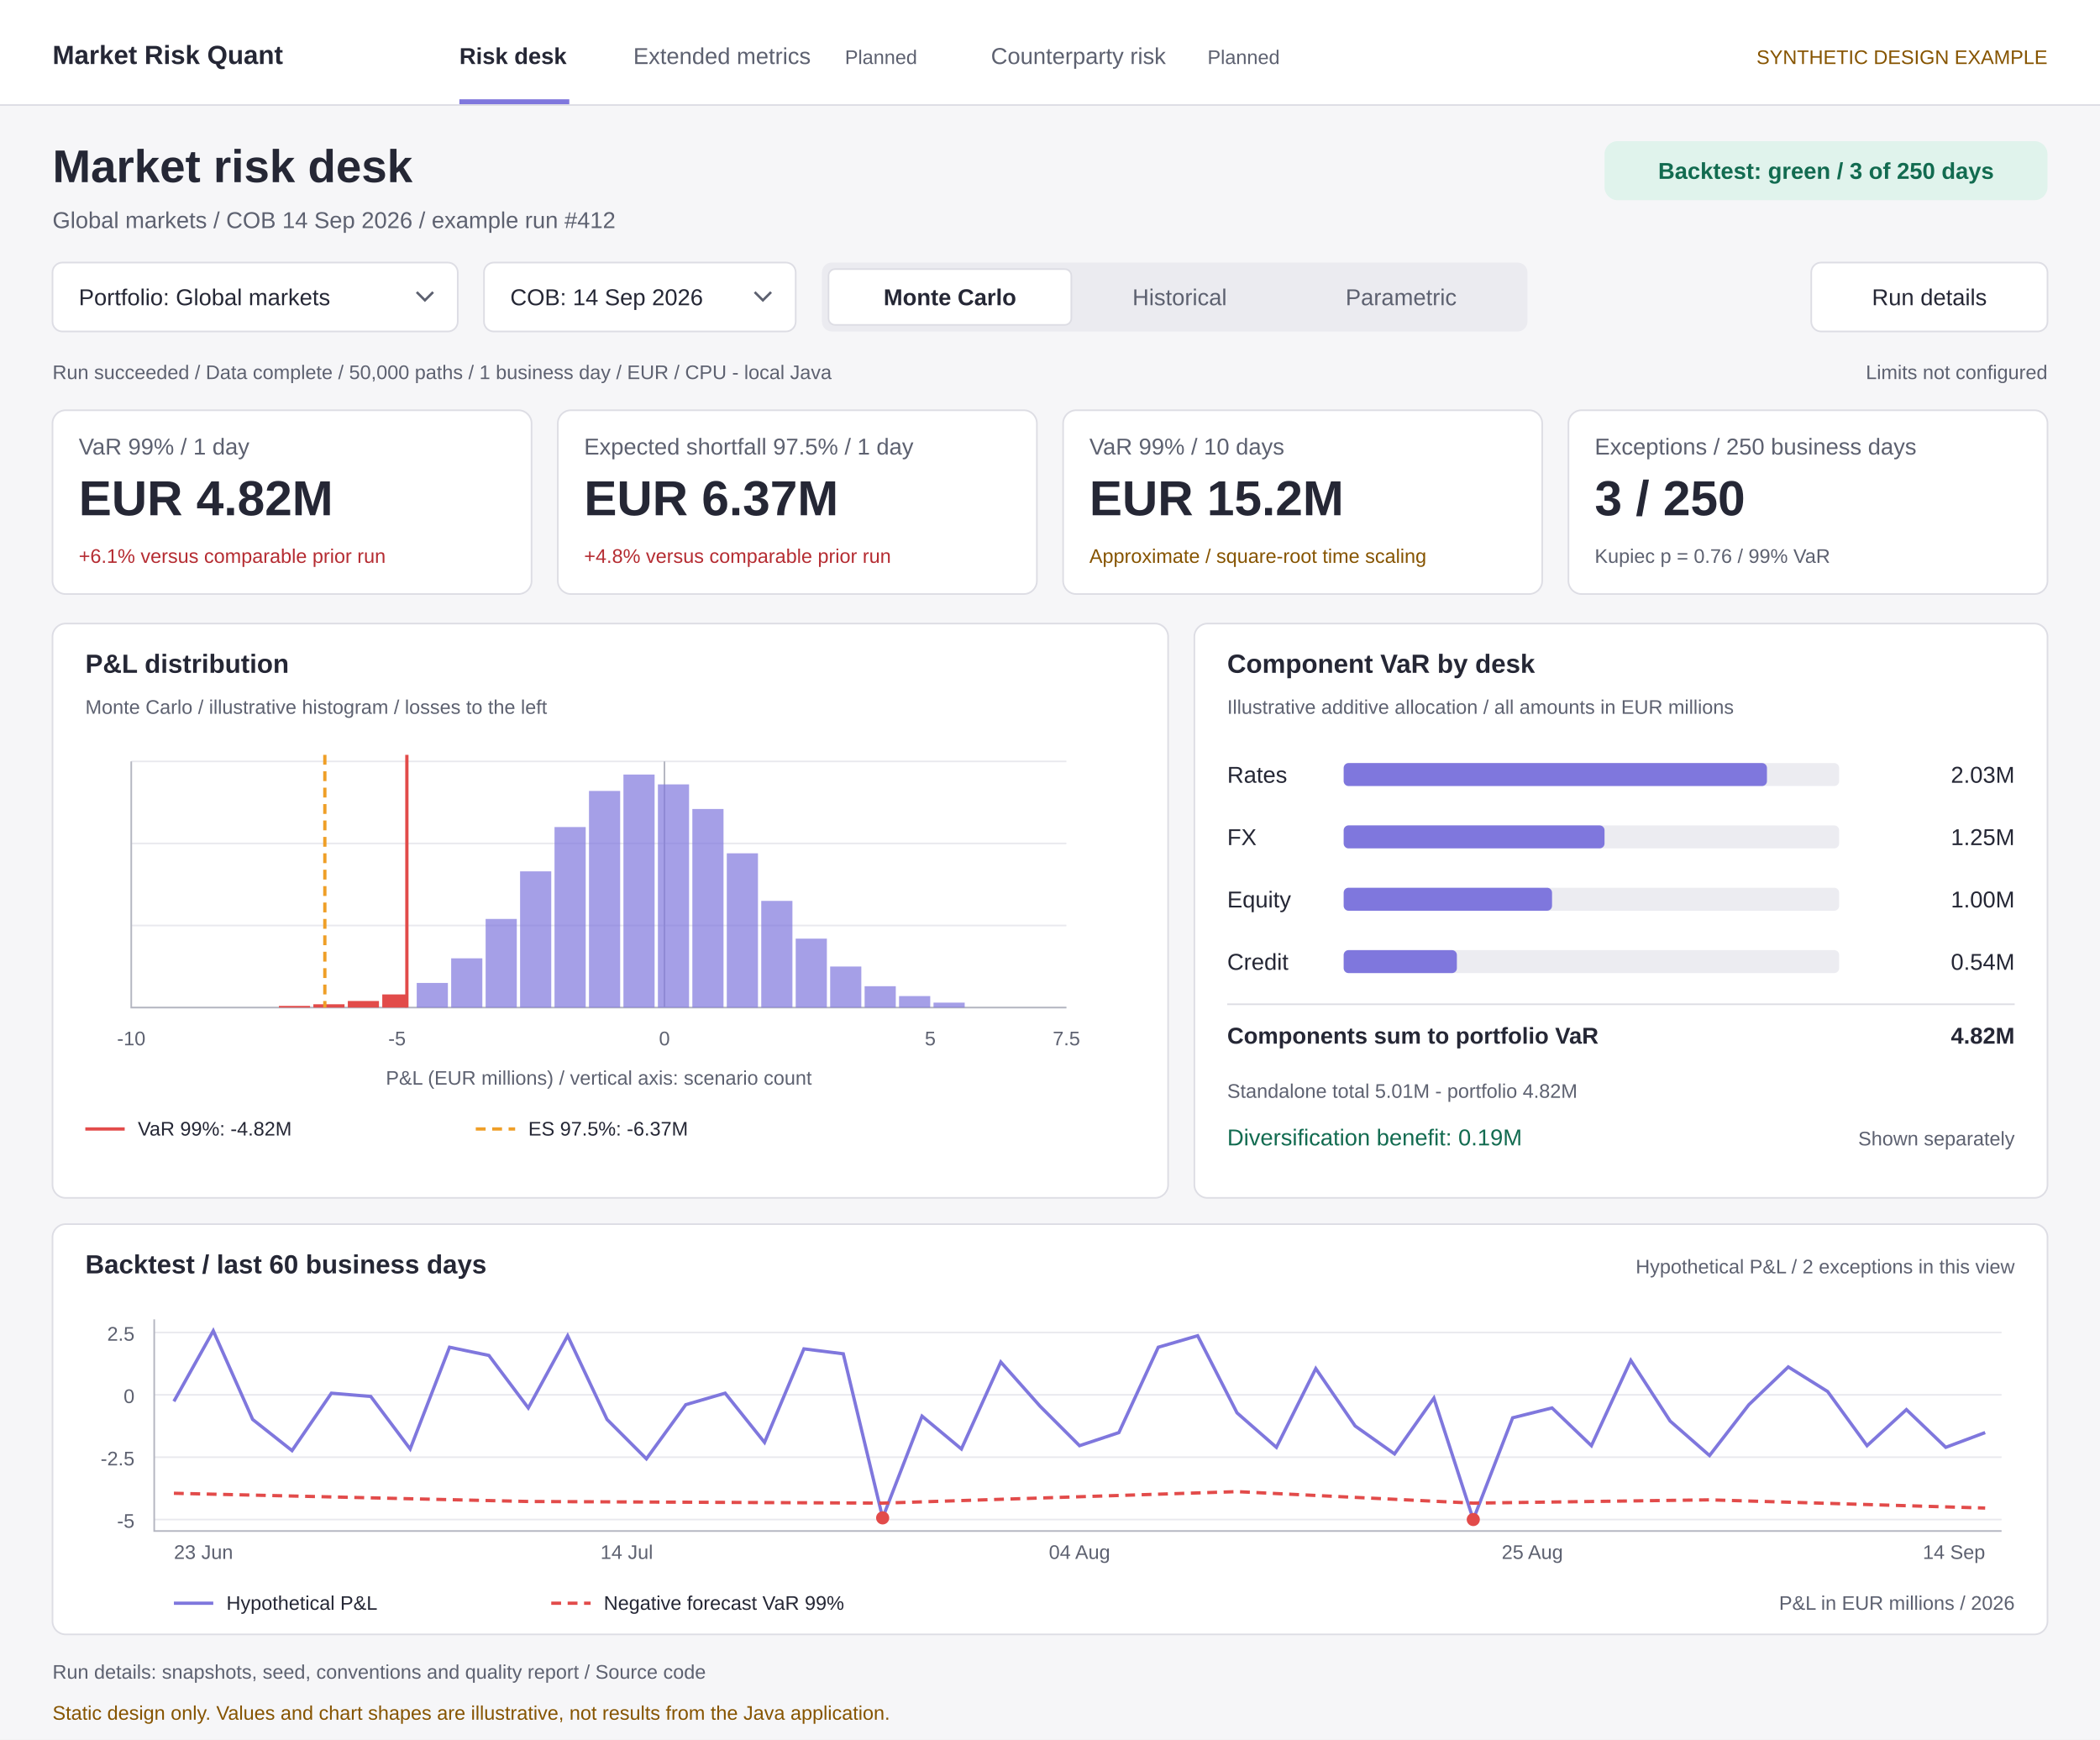
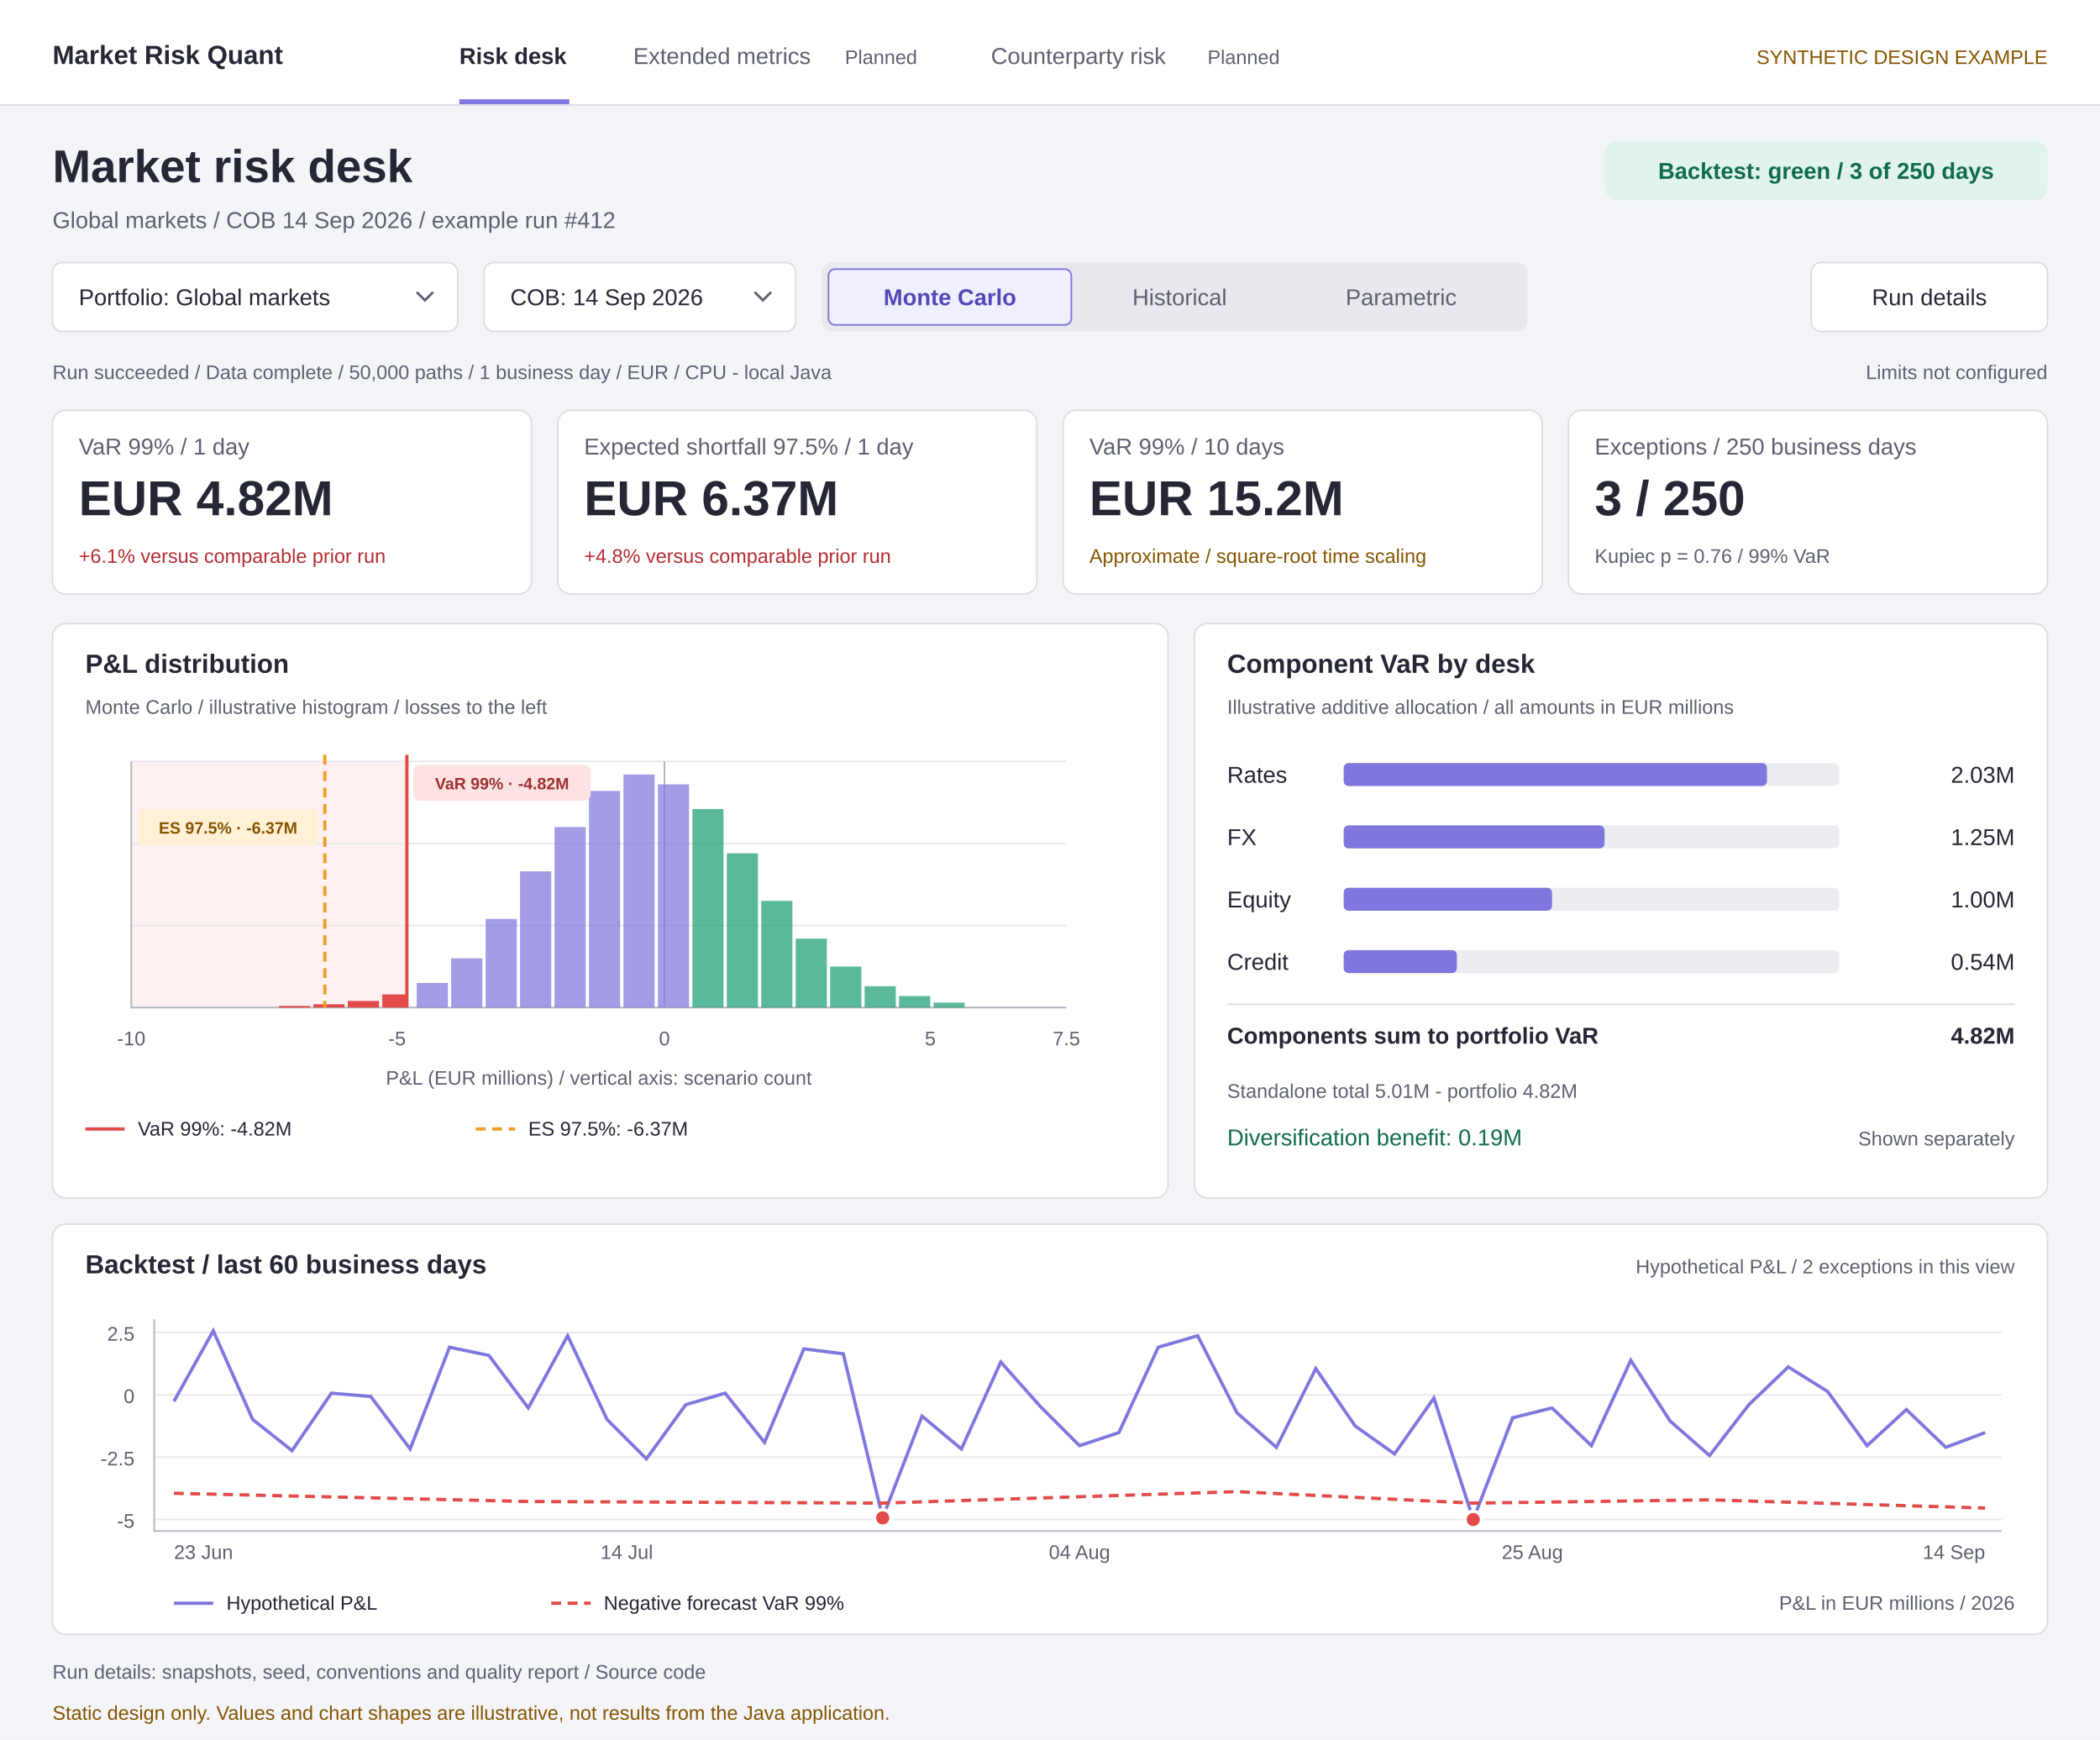
<svg xmlns="http://www.w3.org/2000/svg" width="1280" height="1060" viewBox="0 0 1280 1060" role="img" aria-labelledby="title description">
-   <rect width="1280" height="1060" fill="#F6F6F8" />
+   <rect width="1280" height="1060" fill="#F4F5F8" />
  <rect width="1280" height="64" fill="#FFFFFF" />
  <path d="M0 64H1280" stroke="#DDDDE4" />
  <text x="32" y="39" font-family="Arial, Helvetica, sans-serif" fill="#252735" font-size="16px" font-weight="700">Market Risk Quant</text>
  <text x="280" y="39" font-weight="700" font-family="Arial, Helvetica, sans-serif" fill="#252735" font-size="14px">Risk desk</text>
  <path d="M280 62H347" stroke="#7F77DD" stroke-width="3" />
  <text x="386" y="39" font-family="Arial, Helvetica, sans-serif" fill="#5D6170" font-size="14px">Extended metrics</text>
  <text x="515" y="39" font-family="Arial, Helvetica, sans-serif" fill="#5D6170" font-size="12px">Planned</text>
  <text x="604" y="39" font-family="Arial, Helvetica, sans-serif" fill="#5D6170" font-size="14px">Counterparty risk</text>
  <text x="736" y="39" font-family="Arial, Helvetica, sans-serif" fill="#5D6170" font-size="12px">Planned</text>
  <text x="1248" y="39" text-anchor="end" font-family="Arial, Helvetica, sans-serif" fill="#865400" font-size="12px">SYNTHETIC DESIGN EXAMPLE</text>
  <text x="32" y="111" font-size="28" font-weight="700" font-family="Arial, Helvetica, sans-serif" fill="#252735">Market risk desk</text>
  <text x="32" y="139" font-family="Arial, Helvetica, sans-serif" fill="#5D6170" font-size="14px">Global markets / COB 14 Sep 2026 / example run #412</text>
  <rect x="978" y="86" width="270" height="36" rx="8" fill="#E0F3EC" />
  <text x="1113" y="109" text-anchor="middle" font-weight="700" font-family="Arial, Helvetica, sans-serif" fill="#126B50" font-size="14px">Backtest: green / 3 of 250 days</text>
  <rect x="32" y="160" width="247" height="42" rx="6" fill="#FFFFFF" stroke="#DDDDE4" />
  <text x="48" y="186" font-family="Arial, Helvetica, sans-serif" fill="#252735" font-size="14px">Portfolio: Global markets</text>
  <path d="M254 178l5 5 5-5" fill="none" stroke="#5D6170" stroke-width="1.5" />
  <rect x="295" y="160" width="190" height="42" rx="6" fill="#FFFFFF" stroke="#DDDDE4" />
  <text x="311" y="186" font-family="Arial, Helvetica, sans-serif" fill="#252735" font-size="14px">COB: 14 Sep 2026</text>
  <path d="M460 178l5 5 5-5" fill="none" stroke="#5D6170" stroke-width="1.5" />
-   <rect x="501" y="160" width="430" height="42" rx="6" fill="#EBEBF0" />
-   <rect x="505" y="164" width="148" height="34" rx="4" fill="#FFFFFF" stroke="#DDDDE4" />
-   <text x="579" y="186" text-anchor="middle" font-weight="700" font-family="Arial, Helvetica, sans-serif" fill="#252735" font-size="14px">Monte Carlo</text>
+   <rect x="501" y="160" width="430" height="42" rx="6" fill="#E8E8EE" />
+   <rect x="505" y="164" width="148" height="34" rx="4" fill="#F0EFFE" stroke="#7F77DD" />
+   <text x="579" y="186" text-anchor="middle" font-weight="700" font-family="Arial, Helvetica, sans-serif" fill="#5148B7" font-size="14px">Monte Carlo</text>
  <text x="719" y="186" text-anchor="middle" font-family="Arial, Helvetica, sans-serif" fill="#5D6170" font-size="14px">Historical</text>
  <text x="854" y="186" text-anchor="middle" font-family="Arial, Helvetica, sans-serif" fill="#5D6170" font-size="14px">Parametric</text>
  <rect x="1104" y="160" width="144" height="42" rx="6" fill="#FFFFFF" stroke="#DDDDE4" />
  <text x="1176" y="186" text-anchor="middle" font-family="Arial, Helvetica, sans-serif" fill="#252735" font-size="14px">Run details</text>
  <text x="32" y="231" font-family="Arial, Helvetica, sans-serif" fill="#5D6170" font-size="12px">Run succeeded / Data complete / 50,000 paths / 1 business day / EUR / CPU - local Java</text>
  <text x="1248" y="231" text-anchor="end" font-family="Arial, Helvetica, sans-serif" fill="#5D6170" font-size="12px">Limits not configured</text>
  <rect x="32" y="250" width="292" height="112" rx="8" fill="#FFFFFF" stroke="#DDDDE4" />
  <text x="48" y="277" font-family="Arial, Helvetica, sans-serif" fill="#5D6170" font-size="14px">VaR 99% / 1 day</text>
  <text x="48" y="314" font-family="Arial, Helvetica, sans-serif" fill="#252735" font-size="30px" font-weight="700">EUR 4.82M</text>
  <text x="48" y="343" font-family="Arial, Helvetica, sans-serif" fill="#B52C32" font-size="12px">+6.1% versus comparable prior run</text>
  <rect x="340" y="250" width="292" height="112" rx="8" fill="#FFFFFF" stroke="#DDDDE4" />
  <text x="356" y="277" font-family="Arial, Helvetica, sans-serif" fill="#5D6170" font-size="14px">Expected shortfall 97.5% / 1 day</text>
  <text x="356" y="314" font-family="Arial, Helvetica, sans-serif" fill="#252735" font-size="30px" font-weight="700">EUR 6.37M</text>
  <text x="356" y="343" font-family="Arial, Helvetica, sans-serif" fill="#B52C32" font-size="12px">+4.8% versus comparable prior run</text>
  <rect x="648" y="250" width="292" height="112" rx="8" fill="#FFFFFF" stroke="#DDDDE4" />
  <text x="664" y="277" font-family="Arial, Helvetica, sans-serif" fill="#5D6170" font-size="14px">VaR 99% / 10 days</text>
  <text x="664" y="314" font-family="Arial, Helvetica, sans-serif" fill="#252735" font-size="30px" font-weight="700">EUR 15.2M</text>
  <text x="664" y="343" font-family="Arial, Helvetica, sans-serif" fill="#865400" font-size="12px">Approximate / square-root time scaling</text>
  <rect x="956" y="250" width="292" height="112" rx="8" fill="#FFFFFF" stroke="#DDDDE4" />
  <text x="972" y="277" font-family="Arial, Helvetica, sans-serif" fill="#5D6170" font-size="14px">Exceptions / 250 business days</text>
  <text x="972" y="314" font-family="Arial, Helvetica, sans-serif" fill="#252735" font-size="30px" font-weight="700">3 / 250</text>
  <text x="972" y="343" font-family="Arial, Helvetica, sans-serif" fill="#5D6170" font-size="12px">Kupiec p = 0.76 / 99% VaR</text>
  <rect x="32" y="380" width="680" height="350" rx="8" fill="#FFFFFF" stroke="#DDDDE4" />
  <text x="52" y="410" font-family="Arial, Helvetica, sans-serif" fill="#252735" font-size="16px" font-weight="700">P&amp;L distribution</text>
  <text x="52" y="435" font-family="Arial, Helvetica, sans-serif" fill="#5D6170" font-size="12px">Monte Carlo / illustrative histogram / losses to the left</text>
+   <rect x="80" y="464" width="168" height="150" fill="#FFF1F1" />
  <path d="M80 464H650 M80 514H650 M80 564H650 M80 614H650" stroke="#E9E9EE" stroke-width="1" />
  <path d="M80 464V614H650 M405 464V614" fill="none" stroke="#B4B6C1" stroke-width="1" />
-   <g fill="#7F77DD" fill-opacity=".7">
+   <g fill="#7F77DD" fill-opacity=".72">
    <rect x="254" y="599" width="19" height="15" />
    <rect x="275" y="584" width="19" height="30" />
    <rect x="296" y="560" width="19" height="54" />
    <rect x="317" y="531" width="19" height="83" />
    <rect x="338" y="504" width="19" height="110" />
    <rect x="359" y="482" width="19" height="132" />
    <rect x="380" y="472" width="19" height="142" />
    <rect x="401" y="478" width="19" height="136" />
+   </g>
+   <g fill="#1D9E75" fill-opacity=".72">
    <rect x="422" y="493" width="19" height="121" />
    <rect x="443" y="520" width="19" height="94" />
    <rect x="464" y="549" width="19" height="65" />
    <rect x="485" y="572" width="19" height="42" />
    <rect x="506" y="589" width="19" height="25" />
    <rect x="527" y="601" width="19" height="13" />
    <rect x="548" y="607" width="19" height="7" />
    <rect x="569" y="611" width="19" height="3" />
  </g>
  <g fill="#E24B4A">
    <rect x="170" y="613" width="19" height="1" />
    <rect x="191" y="612" width="19" height="2" />
    <rect x="212" y="610" width="19" height="4" />
    <rect x="233" y="606" width="15" height="8" />
  </g>
  <path d="M248 460V614" stroke="#E24B4A" stroke-width="2" />
  <path d="M198 460V614" stroke="#EF9F27" stroke-width="2" stroke-dasharray="6 4" />
+   <rect x="252" y="466" width="108" height="22" rx="4" fill="#FCE3E1" />
+   <text x="306" y="481" text-anchor="middle" font-family="Arial, Helvetica, sans-serif" fill="#9D3034" font-size="10px" font-weight="700">VaR 99% · -4.82M</text>
+   <rect x="84" y="493" width="110" height="22" rx="4" fill="#FFF0D6" />
+   <text x="139" y="508" text-anchor="middle" font-family="Arial, Helvetica, sans-serif" fill="#865400" font-size="10px" font-weight="700">ES 97.5% · -6.37M</text>
  <text x="80" y="637" text-anchor="middle" font-family="Arial, Helvetica, sans-serif" fill="#5D6170" font-size="12px">-10</text>
  <text x="242" y="637" text-anchor="middle" font-family="Arial, Helvetica, sans-serif" fill="#5D6170" font-size="12px">-5</text>
  <text x="405" y="637" text-anchor="middle" font-family="Arial, Helvetica, sans-serif" fill="#5D6170" font-size="12px">0</text>
  <text x="567" y="637" text-anchor="middle" font-family="Arial, Helvetica, sans-serif" fill="#5D6170" font-size="12px">5</text>
  <text x="650" y="637" text-anchor="middle" font-family="Arial, Helvetica, sans-serif" fill="#5D6170" font-size="12px">7.5</text>
  <text x="365" y="661" text-anchor="middle" font-family="Arial, Helvetica, sans-serif" fill="#5D6170" font-size="12px">P&amp;L (EUR millions) / vertical axis: scenario count</text>
  <path d="M52 688H76" stroke="#E24B4A" stroke-width="2" />
  <text x="84" y="692" font-family="Arial, Helvetica, sans-serif" fill="#252735" font-size="12px">VaR 99%: -4.82M</text>
  <path d="M290 688H314" stroke="#EF9F27" stroke-width="2" stroke-dasharray="6 4" />
  <text x="322" y="692" font-family="Arial, Helvetica, sans-serif" fill="#252735" font-size="12px">ES 97.5%: -6.37M</text>
  <rect x="728" y="380" width="520" height="350" rx="8" fill="#FFFFFF" stroke="#DDDDE4" />
  <text x="748" y="410" font-family="Arial, Helvetica, sans-serif" fill="#252735" font-size="16px" font-weight="700">Component VaR by desk</text>
  <text x="748" y="435" font-family="Arial, Helvetica, sans-serif" fill="#5D6170" font-size="12px">Illustrative additive allocation / all amounts in EUR millions</text>
  <g fill="#ECECF1">
    <rect x="819" y="465" width="302" height="14" rx="3" />
    <rect x="819" y="503" width="302" height="14" rx="3" />
    <rect x="819" y="541" width="302" height="14" rx="3" />
    <rect x="819" y="579" width="302" height="14" rx="3" />
  </g>
  <g fill="#7F77DD">
    <rect x="819" y="465" width="258" height="14" rx="3" />
    <rect x="819" y="503" width="159" height="14" rx="3" />
    <rect x="819" y="541" width="127" height="14" rx="3" />
    <rect x="819" y="579" width="69" height="14" rx="3" />
  </g>
  <text x="748" y="477" font-family="Arial, Helvetica, sans-serif" fill="#252735" font-size="14px">Rates</text>
  <text x="748" y="515" font-family="Arial, Helvetica, sans-serif" fill="#252735" font-size="14px">FX</text>
  <text x="748" y="553" font-family="Arial, Helvetica, sans-serif" fill="#252735" font-size="14px">Equity</text>
  <text x="748" y="591" font-family="Arial, Helvetica, sans-serif" fill="#252735" font-size="14px">Credit</text>
  <text x="1228" y="477" text-anchor="end" font-family="Arial, Helvetica, sans-serif" fill="#252735" font-size="14px">2.03M</text>
  <text x="1228" y="515" text-anchor="end" font-family="Arial, Helvetica, sans-serif" fill="#252735" font-size="14px">1.25M</text>
  <text x="1228" y="553" text-anchor="end" font-family="Arial, Helvetica, sans-serif" fill="#252735" font-size="14px">1.00M</text>
  <text x="1228" y="591" text-anchor="end" font-family="Arial, Helvetica, sans-serif" fill="#252735" font-size="14px">0.54M</text>
  <path d="M748 612H1228" stroke="#DDDDE4" />
  <text x="748" y="636" font-weight="700" font-family="Arial, Helvetica, sans-serif" fill="#252735" font-size="14px">Components sum to portfolio VaR</text>
  <text x="1228" y="636" text-anchor="end" font-weight="700" font-family="Arial, Helvetica, sans-serif" fill="#252735" font-size="14px">4.82M</text>
  <text x="748" y="669" font-family="Arial, Helvetica, sans-serif" fill="#5D6170" font-size="12px">Standalone total 5.01M - portfolio 4.82M</text>
  <text x="748" y="698" font-family="Arial, Helvetica, sans-serif" fill="#126B50" font-size="14px">Diversification benefit: 0.19M</text>
  <text x="1228" y="698" text-anchor="end" font-family="Arial, Helvetica, sans-serif" fill="#5D6170" font-size="12px">Shown separately</text>
  <rect x="32" y="746" width="1216" height="250" rx="8" fill="#FFFFFF" stroke="#DDDDE4" />
  <text x="52" y="776" font-family="Arial, Helvetica, sans-serif" fill="#252735" font-size="16px" font-weight="700">Backtest / last 60 business days</text>
  <text x="1228" y="776" text-anchor="end" font-family="Arial, Helvetica, sans-serif" fill="#5D6170" font-size="12px">Hypothetical P&amp;L / 2 exceptions in this view</text>
  <path d="M94 812H1220 M94 850H1220 M94 888H1220 M94 926H1220" stroke="#E9E9EE" stroke-width="1" />
  <path d="M94 804V933H1220" fill="none" stroke="#B4B6C1" stroke-width="1" />
  <text x="82" y="817" text-anchor="end" font-family="Arial, Helvetica, sans-serif" fill="#5D6170" font-size="12px">2.5</text>
  <text x="82" y="855" text-anchor="end" font-family="Arial, Helvetica, sans-serif" fill="#5D6170" font-size="12px">0</text>
  <text x="82" y="893" text-anchor="end" font-family="Arial, Helvetica, sans-serif" fill="#5D6170" font-size="12px">-2.5</text>
  <text x="82" y="931" text-anchor="end" font-family="Arial, Helvetica, sans-serif" fill="#5D6170" font-size="12px">-5</text>
  <polyline points="106,854 130,811 154,865 178,884 202,849 226,851 250,883 274,821 298,826 322,858 346,814 370,865 394,889 418,856 442,849 466,879 490,822 514,825 538,925 562,863 586,883 610,830 634,857 658,881 682,873 706,821 730,814 754,861 778,882 802,834 826,869 850,886 874,852 898,926 922,864 946,858 970,881 994,829 1018,866 1042,887 1066,856 1090,833 1114,848 1138,881 1162,859 1186,882 1210,873" fill="none" stroke="#7F77DD" stroke-width="2" />
  <polyline points="106,910 322,915 538,916 754,909 898,916 1042,914 1210,919" fill="none" stroke="#E24B4A" stroke-width="2" stroke-dasharray="6 4" />
-   <circle cx="538" cy="925" r="4" fill="#E24B4A" />
-   <circle cx="898" cy="926" r="4" fill="#E24B4A" />
+   <circle cx="538" cy="925" r="5" fill="#E24B4A" stroke="#FFFFFF" stroke-width="2" />
+   <circle cx="898" cy="926" r="5" fill="#E24B4A" stroke="#FFFFFF" stroke-width="2" />
  <text x="106" y="950" font-family="Arial, Helvetica, sans-serif" fill="#5D6170" font-size="12px">23 Jun</text>
  <text x="382" y="950" text-anchor="middle" font-family="Arial, Helvetica, sans-serif" fill="#5D6170" font-size="12px">14 Jul</text>
  <text x="658" y="950" text-anchor="middle" font-family="Arial, Helvetica, sans-serif" fill="#5D6170" font-size="12px">04 Aug</text>
  <text x="934" y="950" text-anchor="middle" font-family="Arial, Helvetica, sans-serif" fill="#5D6170" font-size="12px">25 Aug</text>
  <text x="1210" y="950" text-anchor="end" font-family="Arial, Helvetica, sans-serif" fill="#5D6170" font-size="12px">14 Sep</text>
  <path d="M106 977H130" stroke="#7F77DD" stroke-width="2" />
  <text x="138" y="981" font-family="Arial, Helvetica, sans-serif" fill="#252735" font-size="12px">Hypothetical P&amp;L</text>
  <path d="M336 977H360" stroke="#E24B4A" stroke-width="2" stroke-dasharray="6 4" />
  <text x="368" y="981" font-family="Arial, Helvetica, sans-serif" fill="#252735" font-size="12px">Negative forecast VaR 99%</text>
  <text x="1228" y="981" text-anchor="end" font-family="Arial, Helvetica, sans-serif" fill="#5D6170" font-size="12px">P&amp;L in EUR millions / 2026</text>
  <text x="32" y="1023" font-family="Arial, Helvetica, sans-serif" fill="#5D6170" font-size="12px">Run details: snapshots, seed, conventions and quality report / Source code</text>
  <text x="32" y="1048" font-family="Arial, Helvetica, sans-serif" fill="#865400" font-size="12px">Static design only. Values and chart shapes are illustrative, not results from the Java application.</text>
</svg>
